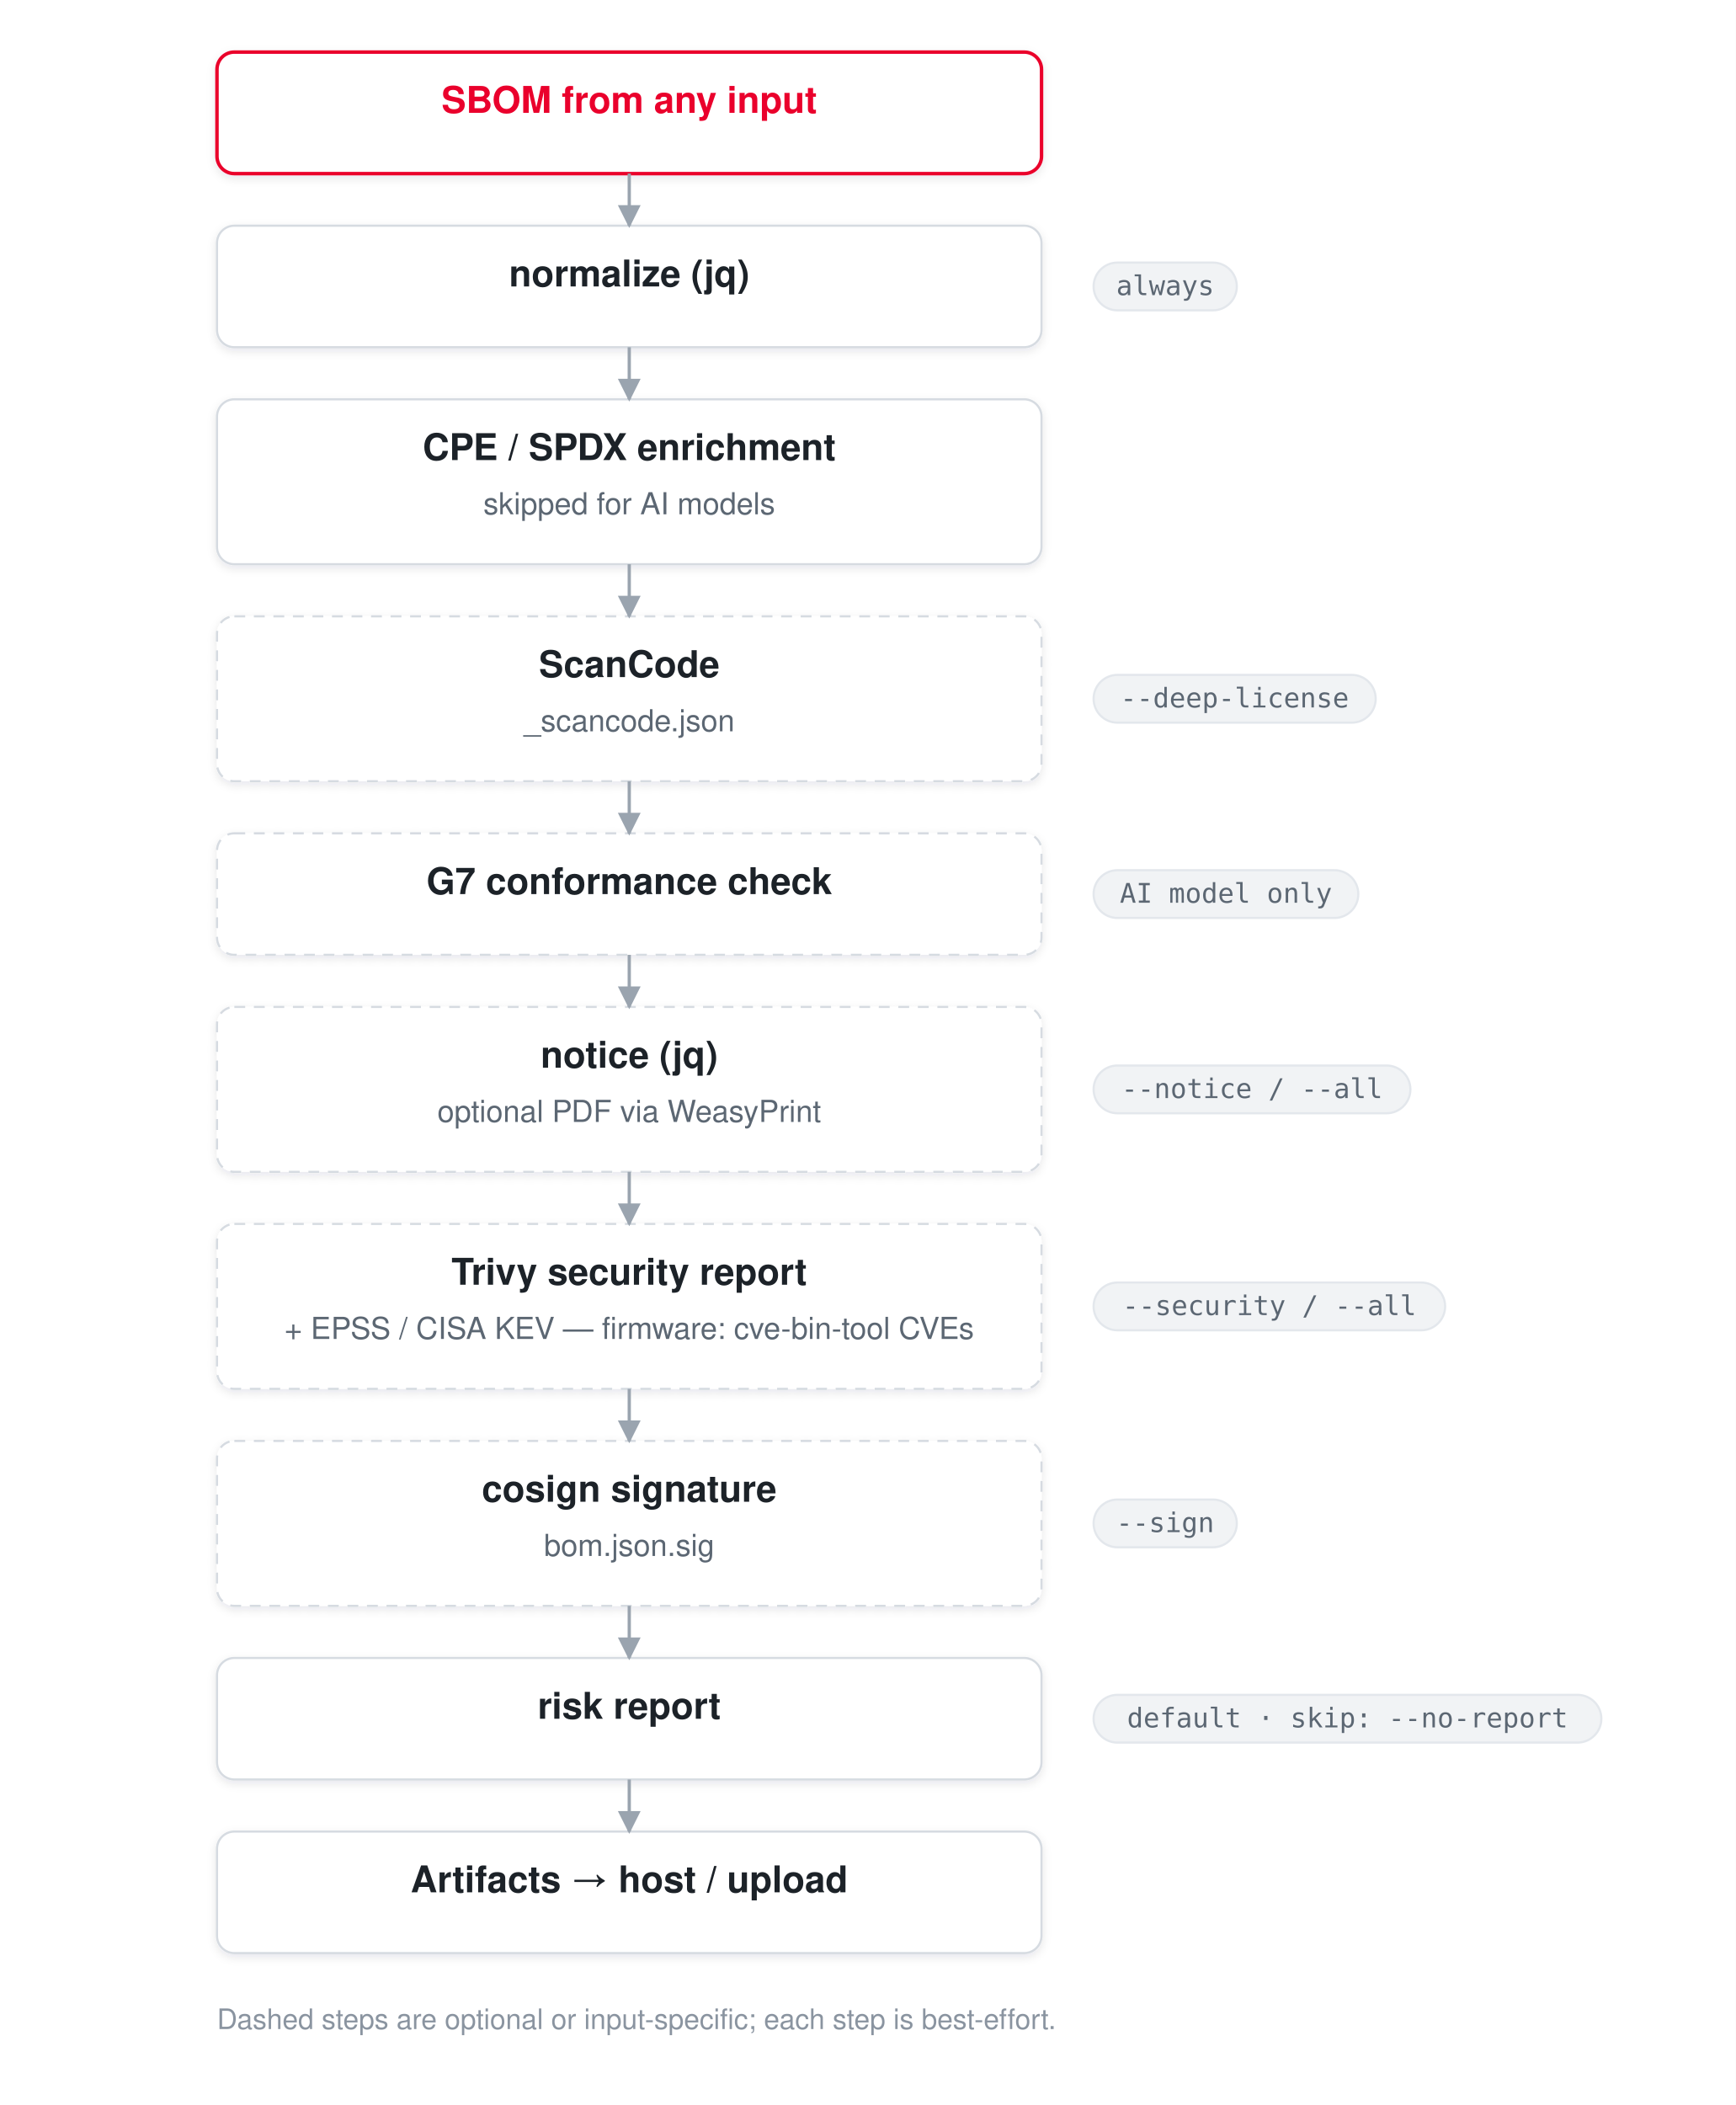
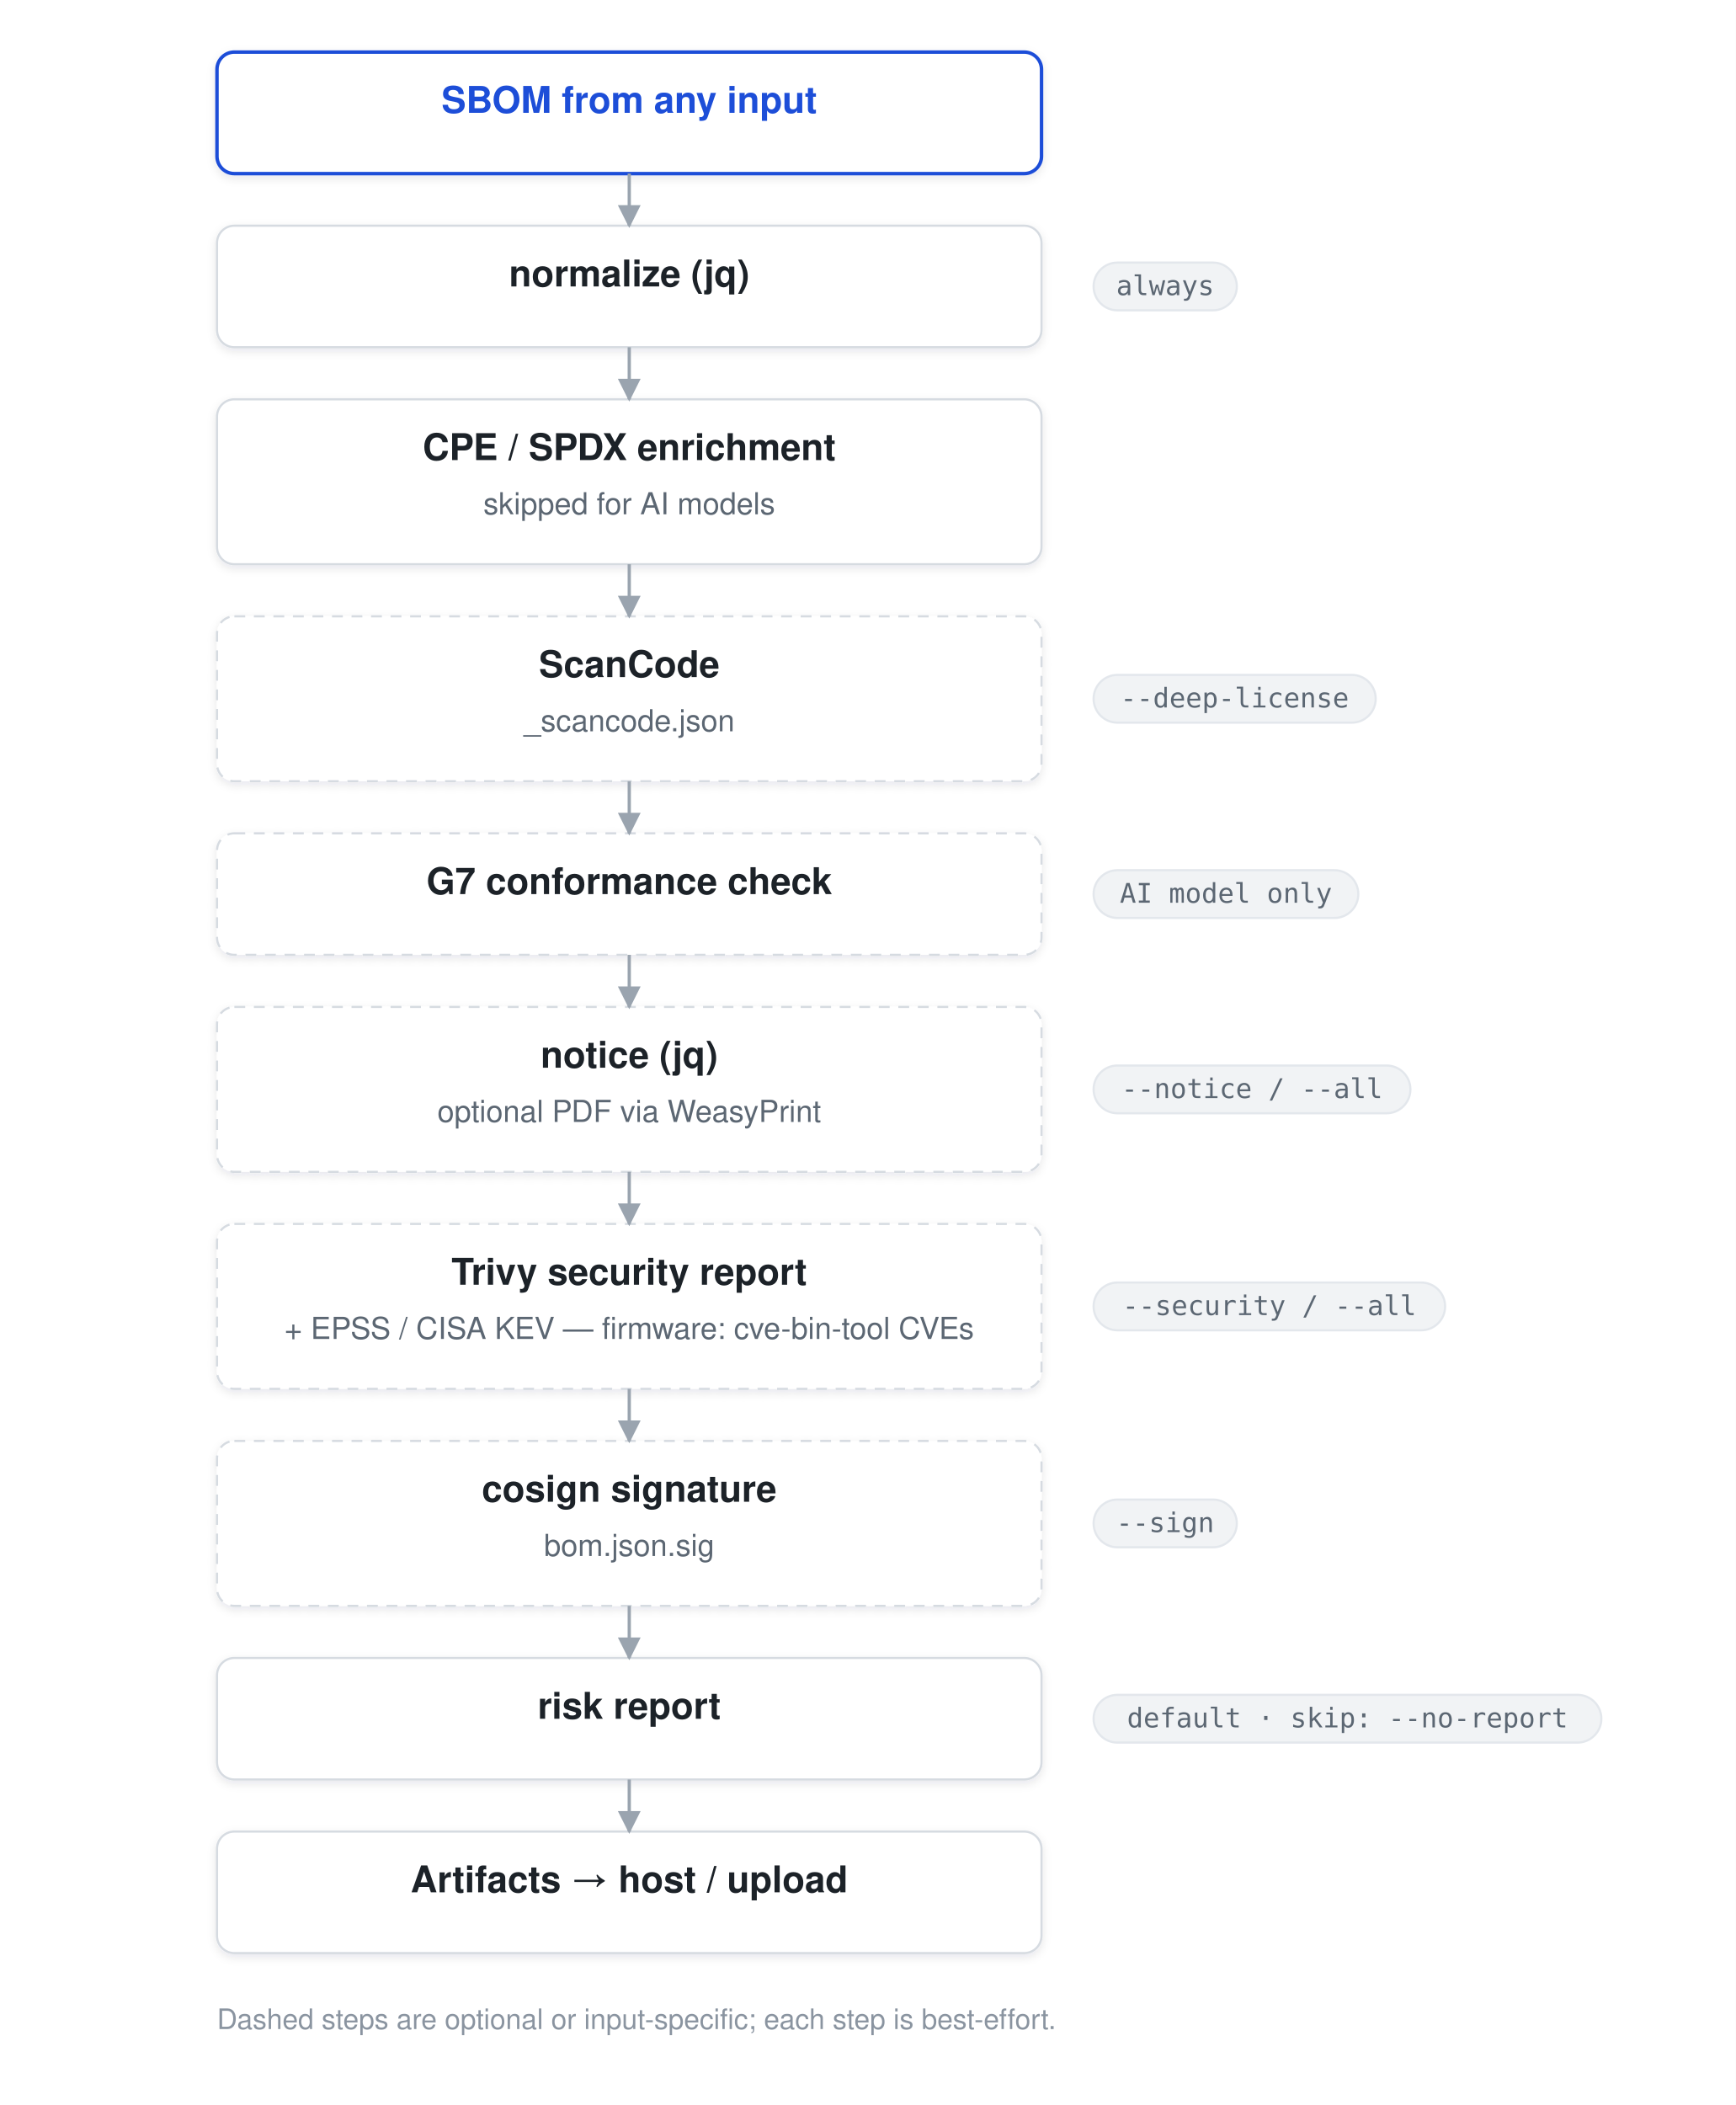
<svg xmlns="http://www.w3.org/2000/svg" width="800" height="970" viewBox="0 0 800 970">
  <defs>
    <marker id="arr" viewBox="0 0 10 10" refX="9" refY="5" markerWidth="7" markerHeight="7" orient="auto-start-reverse">
      <path d="M0,0 L10,5 L0,10 z" fill="#9aa4af" />
    </marker>
    <filter id="sh" x="-20%" y="-20%" width="140%" height="160%">
      <feDropShadow dx="0" dy="1.5" stdDeviation="2" flood-color="#1c2228" flood-opacity="0.10" />
    </filter>
  </defs>
  <rect width="800" height="970" fill="#ffffff" />
-   <rect x="100" y="24" width="380" height="56" rx="8" fill="#ffffff" stroke="#EA002C" stroke-width="1.6" filter="url(#sh)" />
-   <text x="290.0" y="52.0" text-anchor="middle" font-family="'Helvetica Neue',Helvetica,Arial,sans-serif" font-size="17" font-weight="600" fill="#EA002C">SBOM from any input</text>
+   <rect x="100" y="24" width="380" height="56" rx="8" fill="#ffffff" stroke="#1d4ed8" stroke-width="1.6" filter="url(#sh)" />
+   <text x="290.0" y="52.0" text-anchor="middle" font-family="'Helvetica Neue',Helvetica,Arial,sans-serif" font-size="17" font-weight="600" fill="#1d4ed8">SBOM from any input</text>
  <rect x="100" y="104" width="380" height="56" rx="8" fill="#ffffff" stroke="#d6dbe1" stroke-width="1" filter="url(#sh)" />
  <text x="290.0" y="132.0" text-anchor="middle" font-family="'Helvetica Neue',Helvetica,Arial,sans-serif" font-size="17" font-weight="600" fill="#1c2228">normalize (jq)</text>
  <rect x="504" y="121.0" width="66" height="22" rx="11" fill="#f1f3f5" stroke="#e3e7ec" />
  <text x="537" y="136.0" text-anchor="middle" font-family="SFMono-Regular,Menlo,Consolas,monospace" font-size="12.5" fill="#5c6773">always</text>
  <rect x="100" y="184" width="380" height="76" rx="8" fill="#ffffff" stroke="#d6dbe1" stroke-width="1" filter="url(#sh)" />
  <text x="290.0" y="212.0" text-anchor="middle" font-family="'Helvetica Neue',Helvetica,Arial,sans-serif" font-size="17" font-weight="600" fill="#1c2228">CPE / SPDX enrichment</text>
  <text x="290.0" y="237.0" text-anchor="middle" font-family="'Helvetica Neue',Helvetica,Arial,sans-serif" font-size="14" fill="#5c6773">skipped for AI models</text>
  <rect x="100" y="284" width="380" height="76" rx="8" fill="#ffffff" stroke="#d6dbe1" stroke-width="1" stroke-dasharray="5 4" filter="url(#sh)" />
  <text x="290.0" y="312.0" text-anchor="middle" font-family="'Helvetica Neue',Helvetica,Arial,sans-serif" font-size="17" font-weight="600" fill="#1c2228">ScanCode</text>
  <text x="290.0" y="337.0" text-anchor="middle" font-family="'Helvetica Neue',Helvetica,Arial,sans-serif" font-size="14" fill="#5c6773">_scancode.json</text>
  <rect x="504" y="311.0" width="130" height="22" rx="11" fill="#f1f3f5" stroke="#e3e7ec" />
  <text x="569" y="326.0" text-anchor="middle" font-family="SFMono-Regular,Menlo,Consolas,monospace" font-size="12.5" fill="#5c6773">--deep-license</text>
  <rect x="100" y="384" width="380" height="56" rx="8" fill="#ffffff" stroke="#d6dbe1" stroke-width="1" stroke-dasharray="5 4" filter="url(#sh)" />
  <text x="290.0" y="412.0" text-anchor="middle" font-family="'Helvetica Neue',Helvetica,Arial,sans-serif" font-size="17" font-weight="600" fill="#1c2228">G7 conformance check</text>
  <rect x="504" y="401.0" width="122" height="22" rx="11" fill="#f1f3f5" stroke="#e3e7ec" />
  <text x="565" y="416.0" text-anchor="middle" font-family="SFMono-Regular,Menlo,Consolas,monospace" font-size="12.5" fill="#5c6773">AI model only</text>
  <rect x="100" y="464" width="380" height="76" rx="8" fill="#ffffff" stroke="#d6dbe1" stroke-width="1" stroke-dasharray="5 4" filter="url(#sh)" />
  <text x="290.0" y="492.0" text-anchor="middle" font-family="'Helvetica Neue',Helvetica,Arial,sans-serif" font-size="17" font-weight="600" fill="#1c2228">notice (jq)</text>
  <text x="290.0" y="517.0" text-anchor="middle" font-family="'Helvetica Neue',Helvetica,Arial,sans-serif" font-size="14" fill="#5c6773">optional PDF via WeasyPrint</text>
  <rect x="504" y="491.0" width="146" height="22" rx="11" fill="#f1f3f5" stroke="#e3e7ec" />
  <text x="577" y="506.0" text-anchor="middle" font-family="SFMono-Regular,Menlo,Consolas,monospace" font-size="12.5" fill="#5c6773">--notice / --all</text>
  <rect x="100" y="564" width="380" height="76" rx="8" fill="#ffffff" stroke="#d6dbe1" stroke-width="1" stroke-dasharray="5 4" filter="url(#sh)" />
  <text x="290.0" y="592.0" text-anchor="middle" font-family="'Helvetica Neue',Helvetica,Arial,sans-serif" font-size="17" font-weight="600" fill="#1c2228">Trivy security report</text>
  <text x="290.0" y="617.0" text-anchor="middle" font-family="'Helvetica Neue',Helvetica,Arial,sans-serif" font-size="14" fill="#5c6773">+ EPSS / CISA KEV — firmware: cve-bin-tool CVEs</text>
  <rect x="504" y="591.0" width="162" height="22" rx="11" fill="#f1f3f5" stroke="#e3e7ec" />
  <text x="585" y="606.0" text-anchor="middle" font-family="SFMono-Regular,Menlo,Consolas,monospace" font-size="12.5" fill="#5c6773">--security / --all</text>
  <rect x="100" y="664" width="380" height="76" rx="8" fill="#ffffff" stroke="#d6dbe1" stroke-width="1" stroke-dasharray="5 4" filter="url(#sh)" />
  <text x="290.0" y="692.0" text-anchor="middle" font-family="'Helvetica Neue',Helvetica,Arial,sans-serif" font-size="17" font-weight="600" fill="#1c2228">cosign signature</text>
  <text x="290.0" y="717.0" text-anchor="middle" font-family="'Helvetica Neue',Helvetica,Arial,sans-serif" font-size="14" fill="#5c6773">bom.json.sig</text>
  <rect x="504" y="691.0" width="66" height="22" rx="11" fill="#f1f3f5" stroke="#e3e7ec" />
  <text x="537" y="706.0" text-anchor="middle" font-family="SFMono-Regular,Menlo,Consolas,monospace" font-size="12.5" fill="#5c6773">--sign</text>
  <rect x="100" y="764" width="380" height="56" rx="8" fill="#ffffff" stroke="#d6dbe1" stroke-width="1" filter="url(#sh)" />
  <text x="290.0" y="792.0" text-anchor="middle" font-family="'Helvetica Neue',Helvetica,Arial,sans-serif" font-size="17" font-weight="600" fill="#1c2228">risk report</text>
  <rect x="504" y="781.0" width="234" height="22" rx="11" fill="#f1f3f5" stroke="#e3e7ec" />
  <text x="621" y="796.0" text-anchor="middle" font-family="SFMono-Regular,Menlo,Consolas,monospace" font-size="12.5" fill="#5c6773">default · skip: --no-report</text>
  <rect x="100" y="844" width="380" height="56" rx="8" fill="#ffffff" stroke="#d6dbe1" stroke-width="1" filter="url(#sh)" />
  <text x="290.0" y="872.0" text-anchor="middle" font-family="'Helvetica Neue',Helvetica,Arial,sans-serif" font-size="17" font-weight="600" fill="#1c2228">Artifacts → host / upload</text>
  <path d="M290.0,80 L290.0,104" fill="none" stroke="#9aa4af" stroke-width="1.5" marker-end="url(#arr)" />
  <path d="M290.0,160 L290.0,184" fill="none" stroke="#9aa4af" stroke-width="1.5" marker-end="url(#arr)" />
  <path d="M290.0,260 L290.0,284" fill="none" stroke="#9aa4af" stroke-width="1.5" marker-end="url(#arr)" />
  <path d="M290.0,360 L290.0,384" fill="none" stroke="#9aa4af" stroke-width="1.5" marker-end="url(#arr)" />
  <path d="M290.0,440 L290.0,464" fill="none" stroke="#9aa4af" stroke-width="1.5" marker-end="url(#arr)" />
  <path d="M290.0,540 L290.0,564" fill="none" stroke="#9aa4af" stroke-width="1.5" marker-end="url(#arr)" />
  <path d="M290.0,640 L290.0,664" fill="none" stroke="#9aa4af" stroke-width="1.5" marker-end="url(#arr)" />
  <path d="M290.0,740 L290.0,764" fill="none" stroke="#9aa4af" stroke-width="1.5" marker-end="url(#arr)" />
  <path d="M290.0,820 L290.0,844" fill="none" stroke="#9aa4af" stroke-width="1.5" marker-end="url(#arr)" />
  <text x="100" y="935" text-anchor="start" font-family="'Helvetica Neue',Helvetica,Arial,sans-serif" font-size="13" font-weight="400" fill="#8a94a0">Dashed steps are optional or input-specific; each step is best-effort.</text>
</svg>
